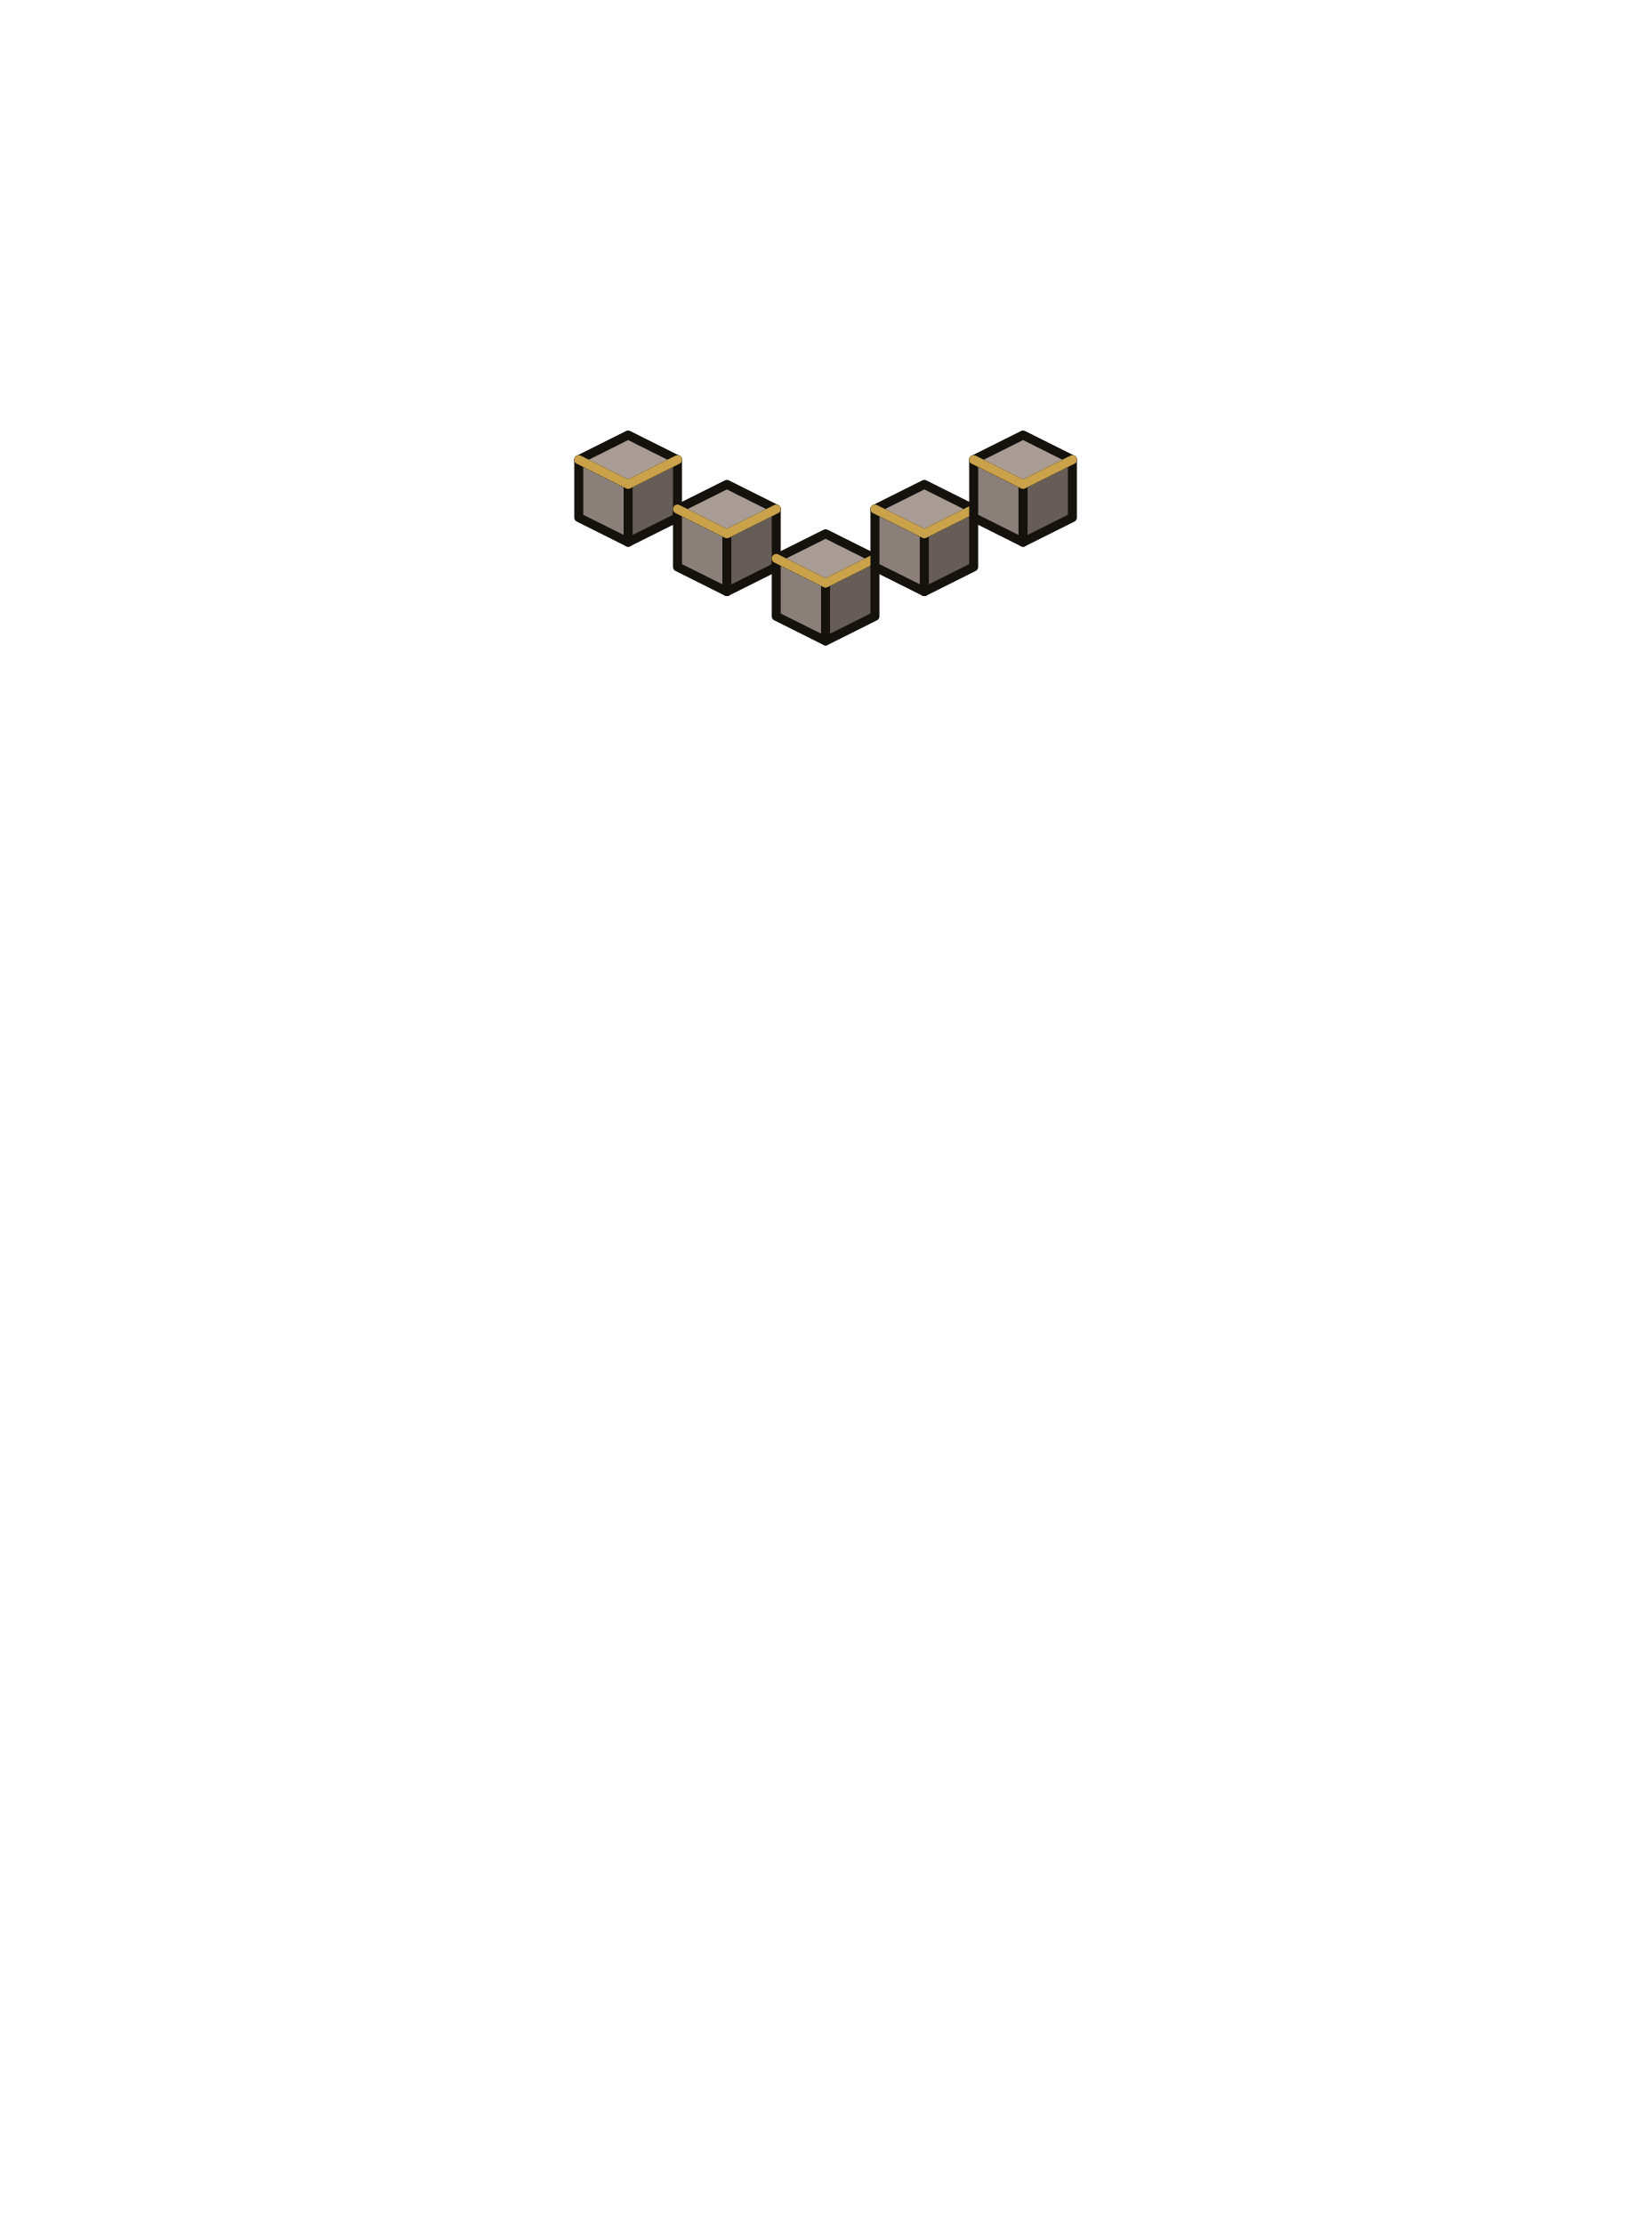
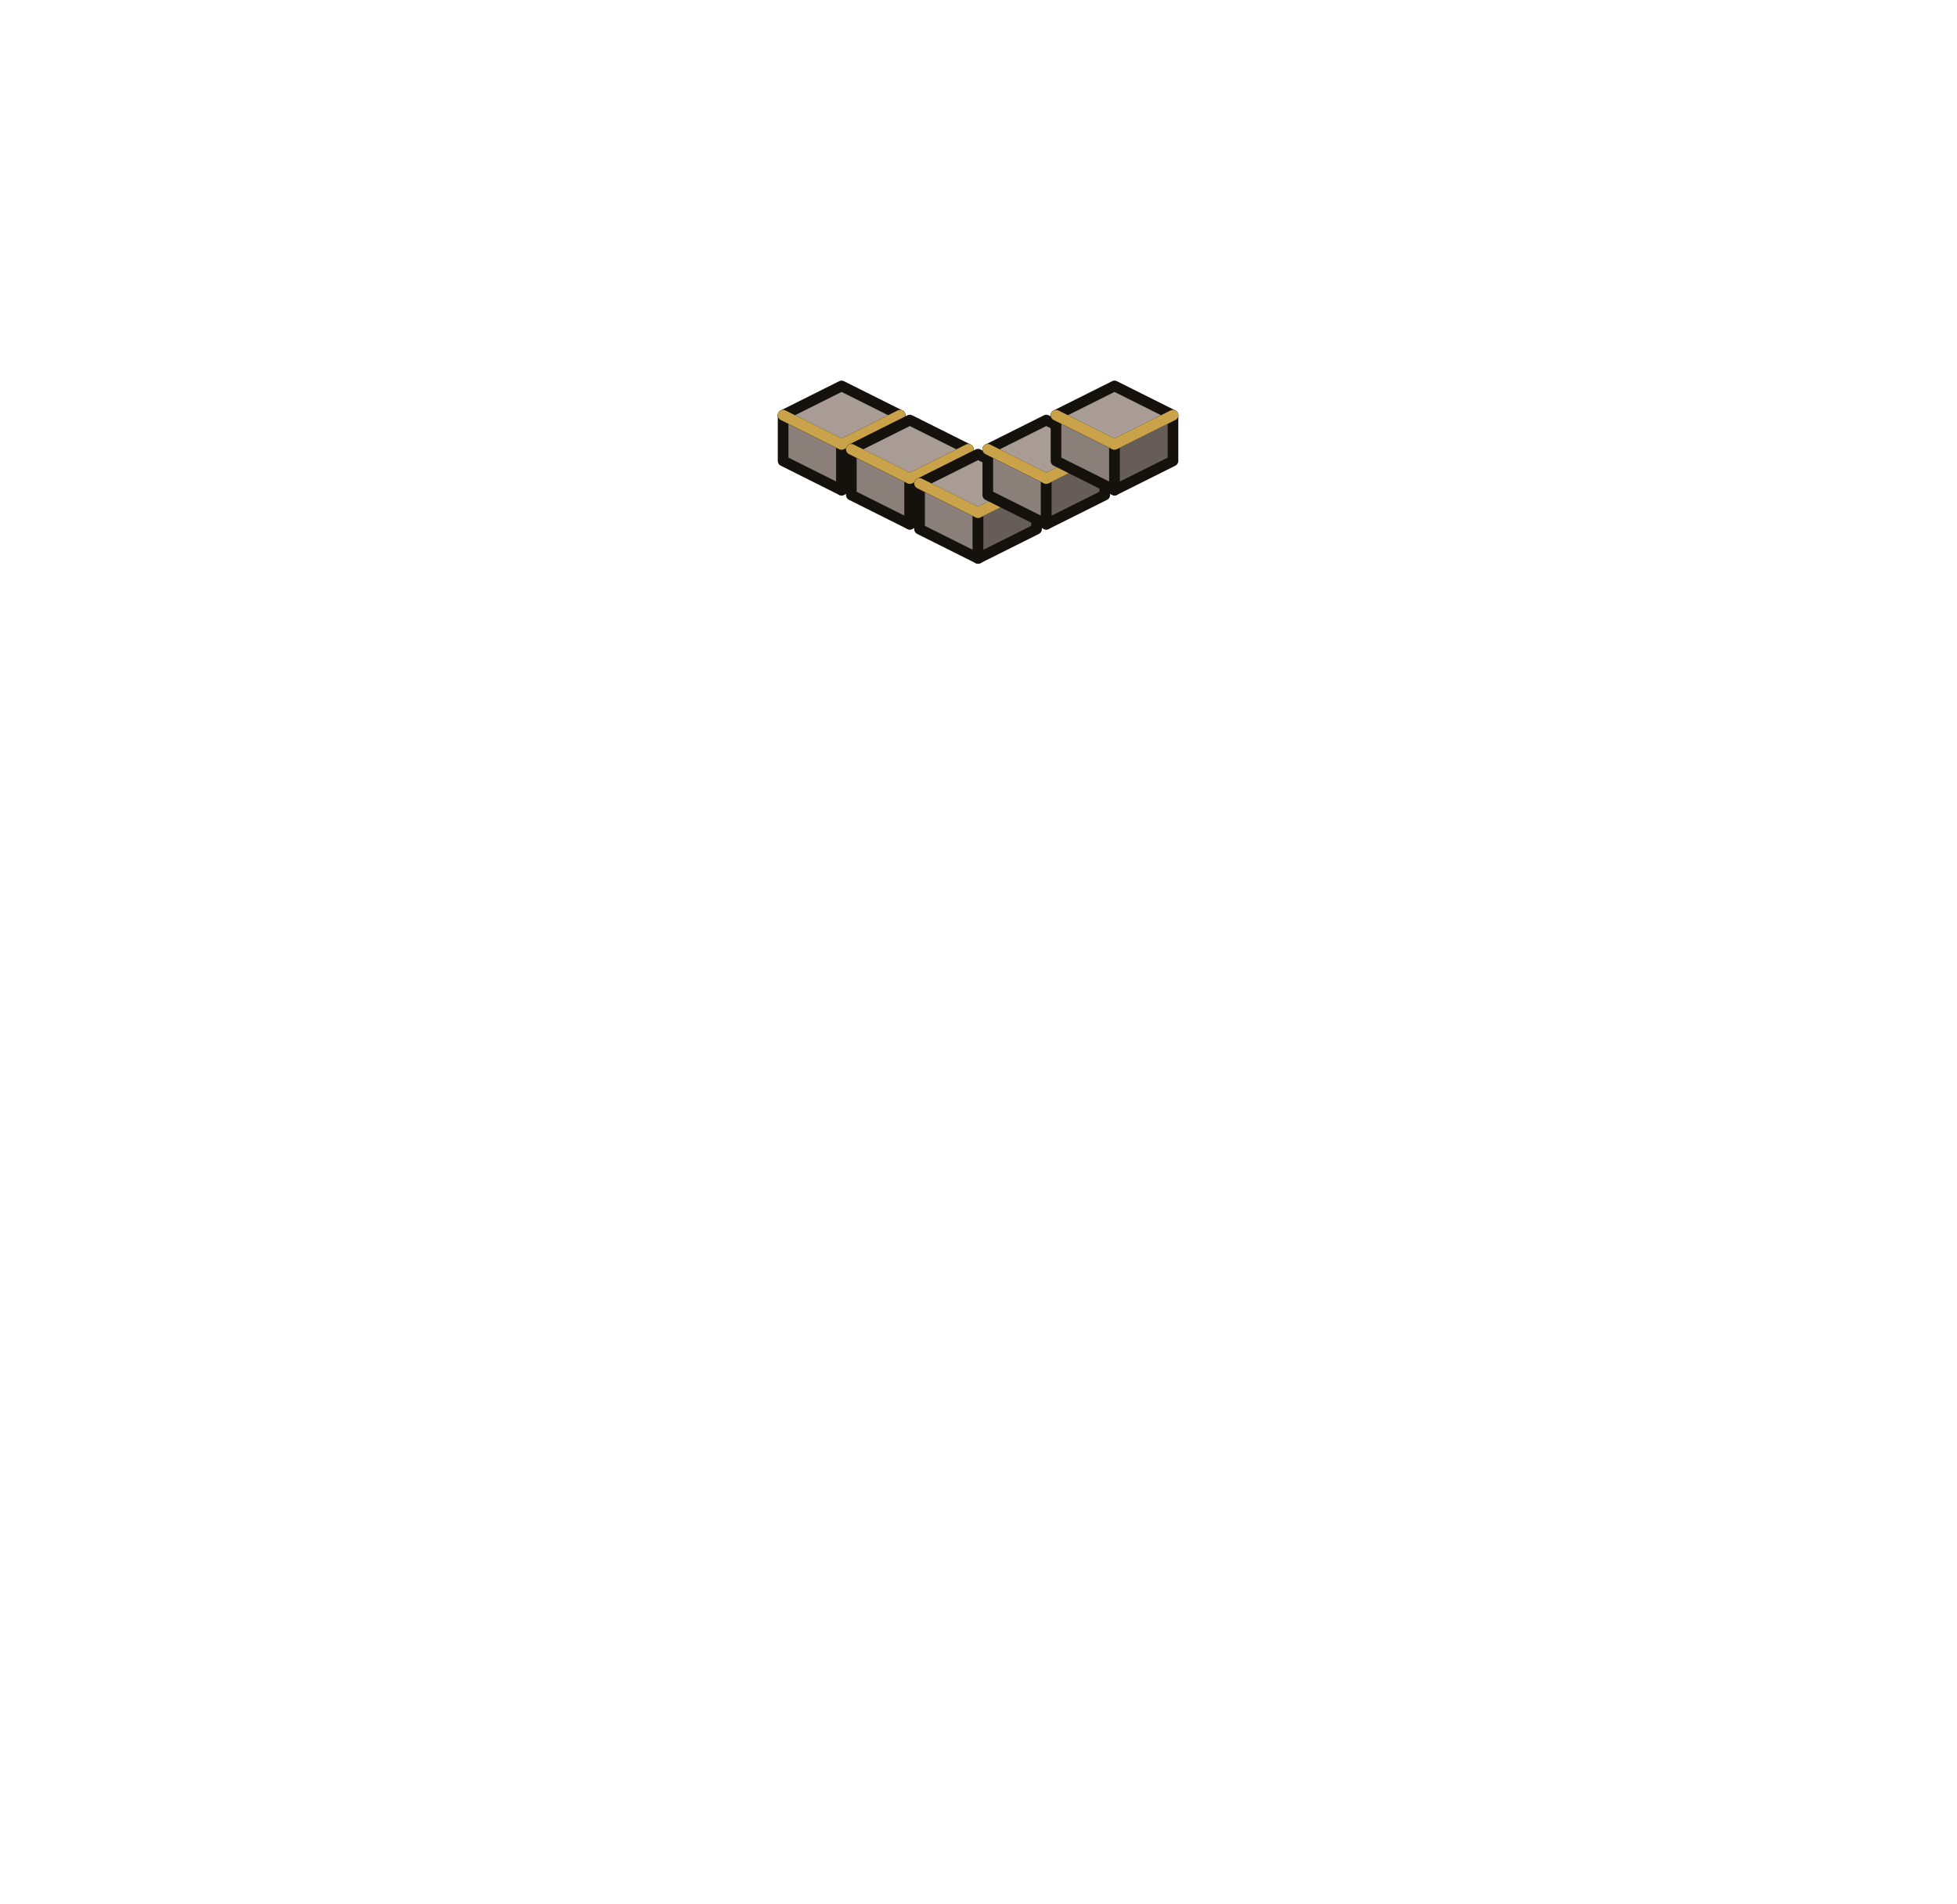
- <svg xmlns="http://www.w3.org/2000/svg" width="514" height="692" viewBox="-128.44 -280.2 257 346">
-   <polygon points="-38.4,-199.68 -30.72,-195.84 -30.72,-204.84 -38.4,-208.68" fill="#8a7f79" stroke="#15110d" stroke-width="1.4" stroke-linejoin="round" />
-   <polygon points="-30.72,-195.84 -23.04,-199.68 -23.04,-208.68 -30.72,-204.84" fill="#665d59" stroke="#15110d" stroke-width="1.4" stroke-linejoin="round" />
-   <polygon points="-30.72,-212.52 -23.04,-208.68 -30.72,-204.84 -38.4,-208.68" fill="#a89c95" stroke="#15110d" stroke-width="1.4" stroke-linejoin="round" />
-   <polyline points="-38.4,-208.68 -30.72,-204.84 -23.04,-208.68" fill="none" stroke="#c9a24a" stroke-width="1.4" stroke-linecap="round" stroke-linejoin="round" />
-   <polygon points="-23.04,-192 -15.36,-188.16 -15.36,-197.16 -23.04,-201" fill="#8a7f79" stroke="#15110d" stroke-width="1.4" stroke-linejoin="round" />
-   <polygon points="-15.36,-188.16 -7.68,-192 -7.68,-201 -15.36,-197.16" fill="#665d59" stroke="#15110d" stroke-width="1.4" stroke-linejoin="round" />
-   <polygon points="-15.36,-204.84 -7.68,-201 -15.36,-197.16 -23.04,-201" fill="#a89c95" stroke="#15110d" stroke-width="1.4" stroke-linejoin="round" />
-   <polyline points="-23.04,-201 -15.36,-197.16 -7.68,-201" fill="none" stroke="#c9a24a" stroke-width="1.4" stroke-linecap="round" stroke-linejoin="round" />
-   <polygon points="-7.68,-184.32 0,-180.48 0,-189.48 -7.68,-193.32" fill="#8a7f79" stroke="#15110d" stroke-width="1.4" stroke-linejoin="round" />
-   <polygon points="0,-180.48 7.68,-184.32 7.68,-193.32 0,-189.48" fill="#665d59" stroke="#15110d" stroke-width="1.4" stroke-linejoin="round" />
-   <polygon points="0,-197.16 7.68,-193.32 0,-189.48 -7.68,-193.32" fill="#a89c95" stroke="#15110d" stroke-width="1.4" stroke-linejoin="round" />
-   <polyline points="-7.68,-193.32 0,-189.48 7.68,-193.32" fill="none" stroke="#c9a24a" stroke-width="1.4" stroke-linecap="round" stroke-linejoin="round" />
-   <polygon points="7.68,-192 15.36,-188.16 15.36,-197.16 7.68,-201" fill="#8a7f79" stroke="#15110d" stroke-width="1.4" stroke-linejoin="round" />
-   <polygon points="15.36,-188.16 23.04,-192 23.04,-201 15.36,-197.16" fill="#665d59" stroke="#15110d" stroke-width="1.4" stroke-linejoin="round" />
-   <polygon points="15.36,-204.84 23.04,-201 15.36,-197.16 7.68,-201" fill="#a89c95" stroke="#15110d" stroke-width="1.4" stroke-linejoin="round" />
-   <polyline points="7.68,-201 15.36,-197.16 23.04,-201" fill="none" stroke="#c9a24a" stroke-width="1.4" stroke-linecap="round" stroke-linejoin="round" />
-   <polygon points="23.04,-199.68 30.72,-195.84 30.72,-204.84 23.04,-208.68" fill="#8a7f79" stroke="#15110d" stroke-width="1.4" stroke-linejoin="round" />
-   <polygon points="30.72,-195.84 38.4,-199.68 38.4,-208.68 30.72,-204.84" fill="#665d59" stroke="#15110d" stroke-width="1.4" stroke-linejoin="round" />
-   <polygon points="30.72,-212.52 38.4,-208.68 30.72,-204.84 23.04,-208.68" fill="#a89c95" stroke="#15110d" stroke-width="1.4" stroke-linejoin="round" />
-   <polyline points="23.04,-208.68 30.72,-204.84 38.4,-208.68" fill="none" stroke="#c9a24a" stroke-width="1.4" stroke-linecap="round" stroke-linejoin="round" />
+ <svg xmlns="http://www.w3.org/2000/svg" width="514" height="500" viewBox="-128.44 -184.2 257 250">
+   <polygon points="-25.6,-123.68 -17.92,-119.84 -17.92,-125.84 -25.6,-129.68" fill="#8a7f79" stroke="#15110d" stroke-width="1.4" stroke-linejoin="round" />
+   <polygon points="-17.92,-119.84 -10.24,-123.68 -10.24,-129.68 -17.92,-125.84" fill="#665d59" stroke="#15110d" stroke-width="1.4" stroke-linejoin="round" />
+   <polygon points="-17.92,-133.52 -10.24,-129.68 -17.92,-125.84 -25.6,-129.68" fill="#a89c95" stroke="#15110d" stroke-width="1.4" stroke-linejoin="round" />
+   <polyline points="-25.6,-129.68 -17.92,-125.84 -10.24,-129.68" fill="none" stroke="#c9a24a" stroke-width="1.4" stroke-linecap="round" stroke-linejoin="round" />
+   <polygon points="-16.64,-119.2 -8.96,-115.36 -8.96,-121.36 -16.64,-125.2" fill="#8a7f79" stroke="#15110d" stroke-width="1.4" stroke-linejoin="round" />
+   <polygon points="-8.96,-115.36 -1.28,-119.2 -1.28,-125.2 -8.96,-121.36" fill="#665d59" stroke="#15110d" stroke-width="1.4" stroke-linejoin="round" />
+   <polygon points="-8.96,-129.04 -1.28,-125.2 -8.96,-121.36 -16.64,-125.2" fill="#a89c95" stroke="#15110d" stroke-width="1.4" stroke-linejoin="round" />
+   <polyline points="-16.64,-125.2 -8.96,-121.36 -1.28,-125.2" fill="none" stroke="#c9a24a" stroke-width="1.4" stroke-linecap="round" stroke-linejoin="round" />
+   <polygon points="-7.68,-114.72 0,-110.88 0,-116.88 -7.68,-120.72" fill="#8a7f79" stroke="#15110d" stroke-width="1.4" stroke-linejoin="round" />
+   <polygon points="0,-110.88 7.68,-114.72 7.68,-120.72 0,-116.88" fill="#665d59" stroke="#15110d" stroke-width="1.4" stroke-linejoin="round" />
+   <polygon points="0,-124.56 7.68,-120.72 0,-116.88 -7.68,-120.72" fill="#a89c95" stroke="#15110d" stroke-width="1.4" stroke-linejoin="round" />
+   <polyline points="-7.68,-120.72 0,-116.88 7.68,-120.72" fill="none" stroke="#c9a24a" stroke-width="1.4" stroke-linecap="round" stroke-linejoin="round" />
+   <polygon points="1.28,-119.2 8.96,-115.36 8.96,-121.36 1.28,-125.2" fill="#8a7f79" stroke="#15110d" stroke-width="1.4" stroke-linejoin="round" />
+   <polygon points="8.96,-115.36 16.64,-119.2 16.64,-125.2 8.96,-121.36" fill="#665d59" stroke="#15110d" stroke-width="1.4" stroke-linejoin="round" />
+   <polygon points="8.96,-129.04 16.64,-125.2 8.96,-121.36 1.28,-125.2" fill="#a89c95" stroke="#15110d" stroke-width="1.4" stroke-linejoin="round" />
+   <polyline points="1.28,-125.2 8.96,-121.36 16.64,-125.2" fill="none" stroke="#c9a24a" stroke-width="1.4" stroke-linecap="round" stroke-linejoin="round" />
+   <polygon points="10.24,-123.68 17.92,-119.84 17.92,-125.84 10.24,-129.68" fill="#8a7f79" stroke="#15110d" stroke-width="1.4" stroke-linejoin="round" />
+   <polygon points="17.92,-119.84 25.6,-123.68 25.6,-129.68 17.92,-125.84" fill="#665d59" stroke="#15110d" stroke-width="1.4" stroke-linejoin="round" />
+   <polygon points="17.92,-133.52 25.6,-129.68 17.92,-125.84 10.24,-129.68" fill="#a89c95" stroke="#15110d" stroke-width="1.4" stroke-linejoin="round" />
+   <polyline points="10.24,-129.68 17.92,-125.84 25.6,-129.68" fill="none" stroke="#c9a24a" stroke-width="1.4" stroke-linecap="round" stroke-linejoin="round" />
</svg>
